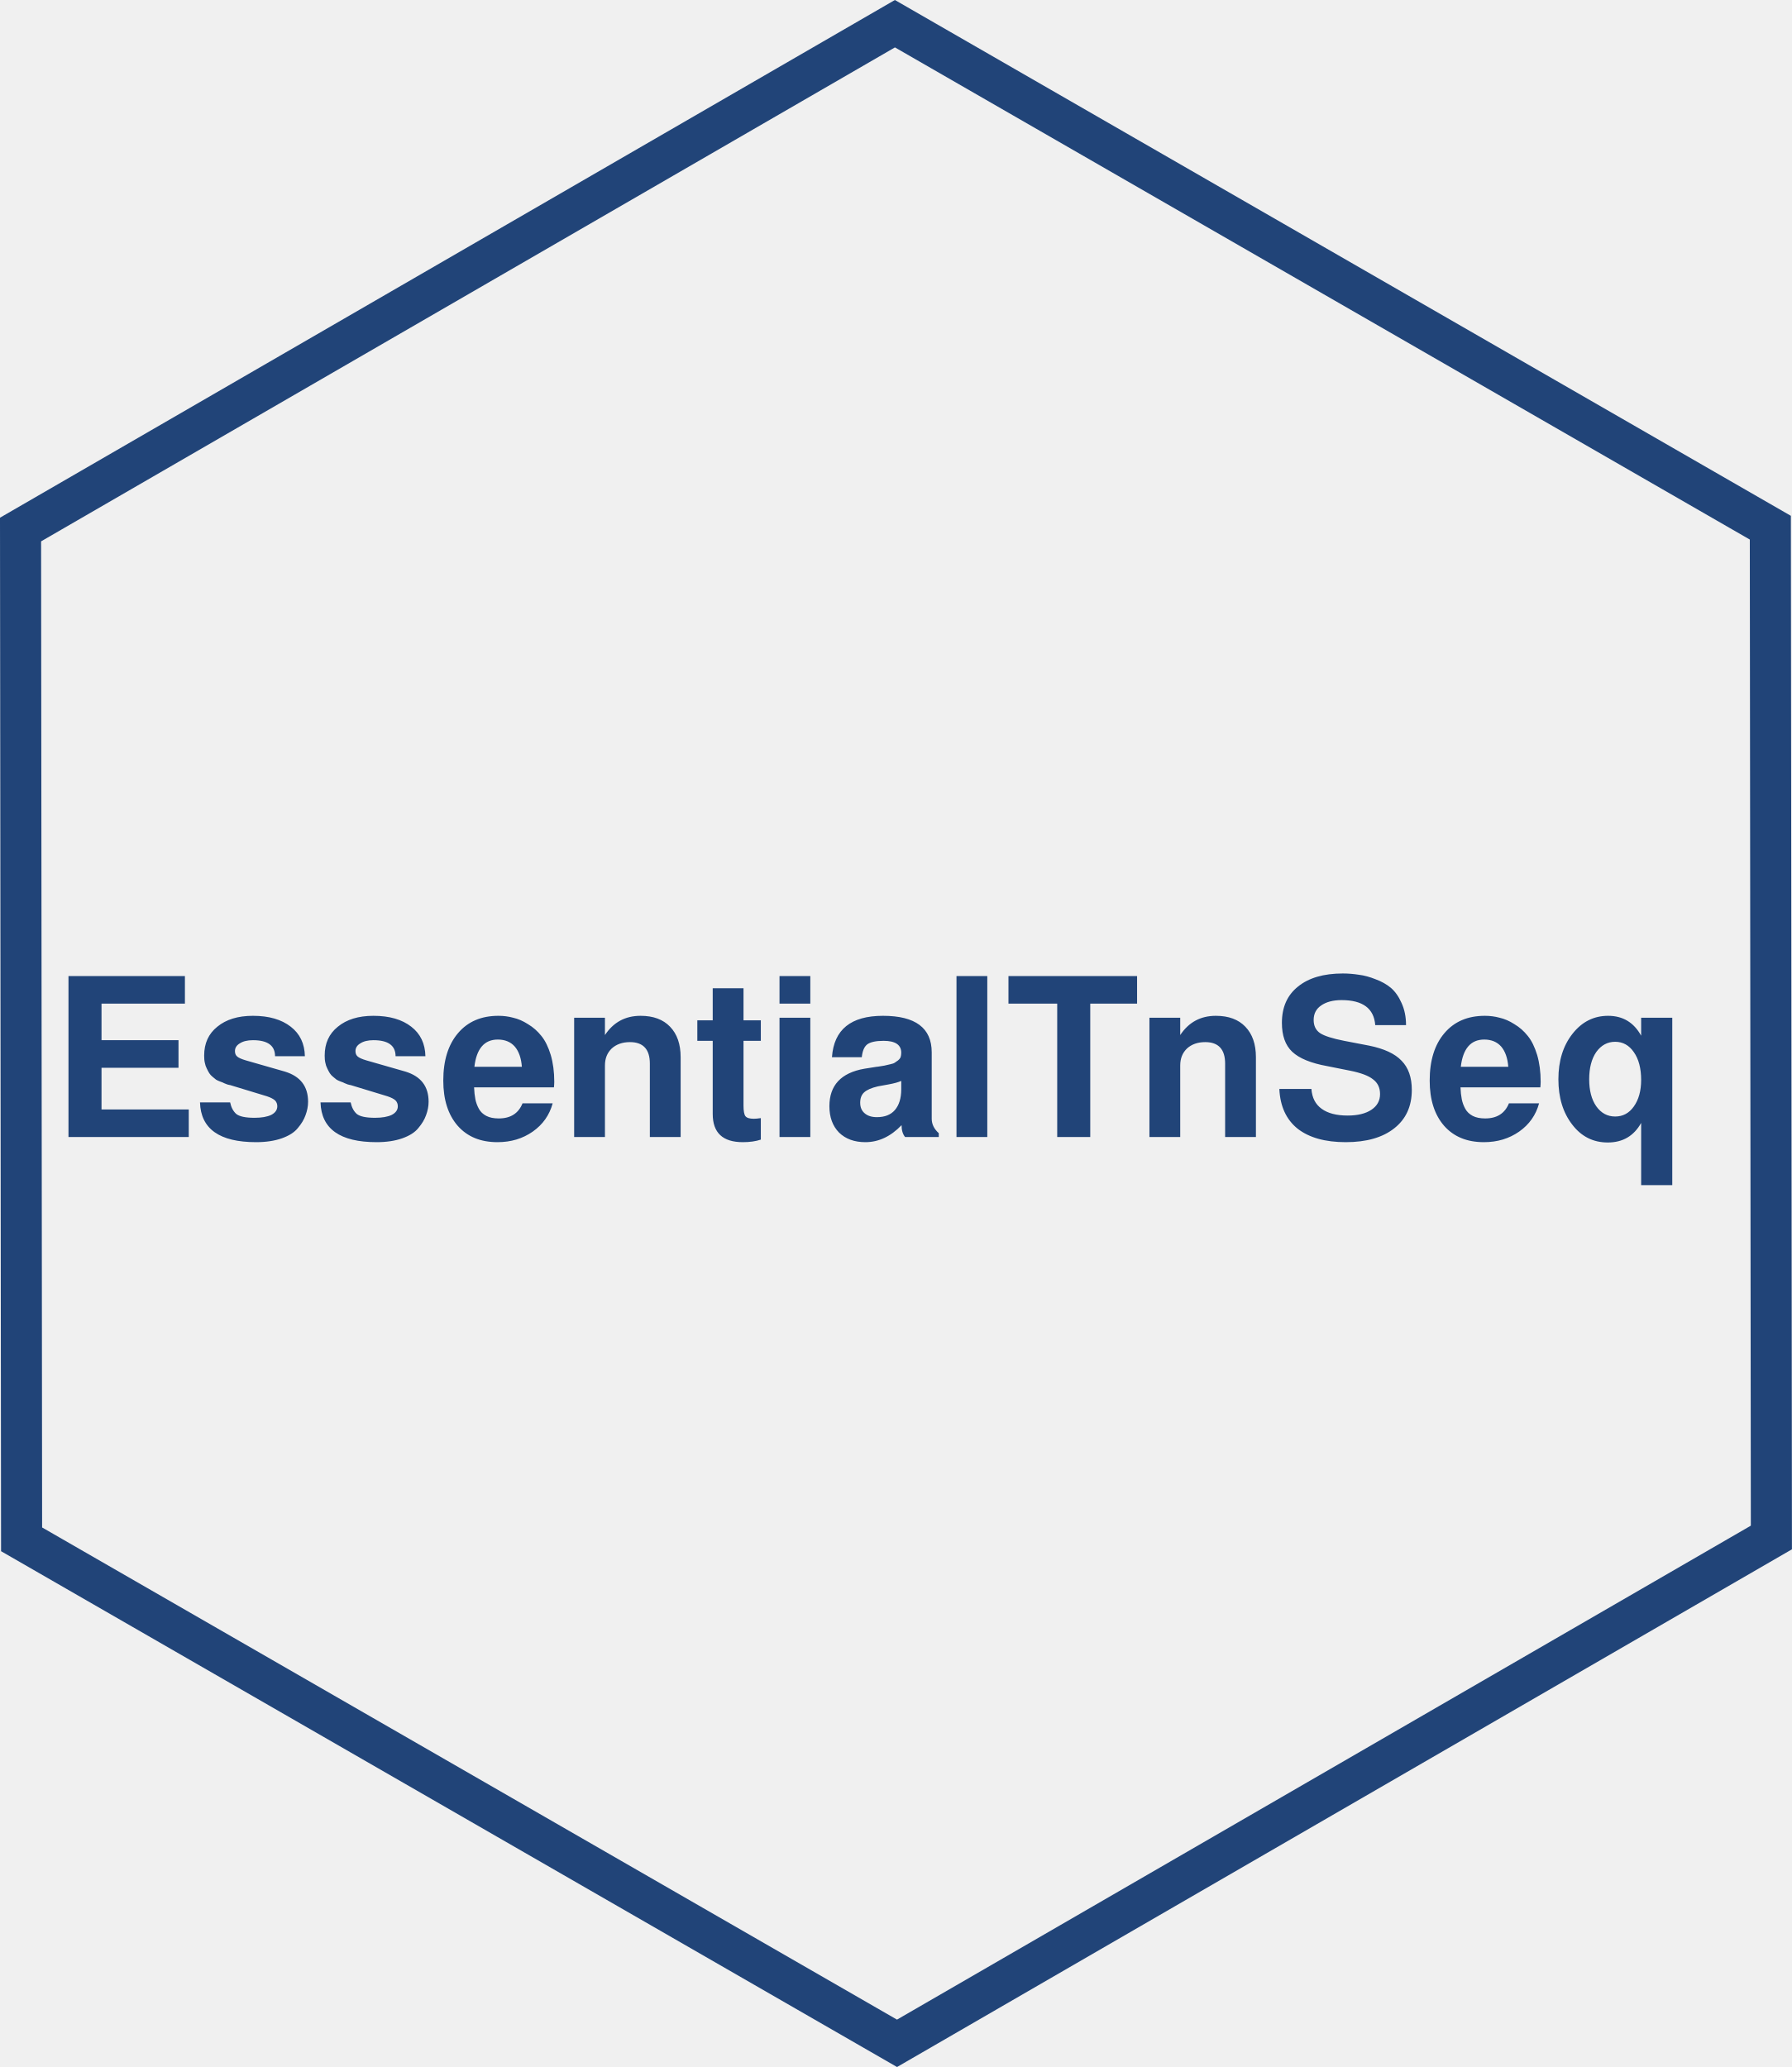
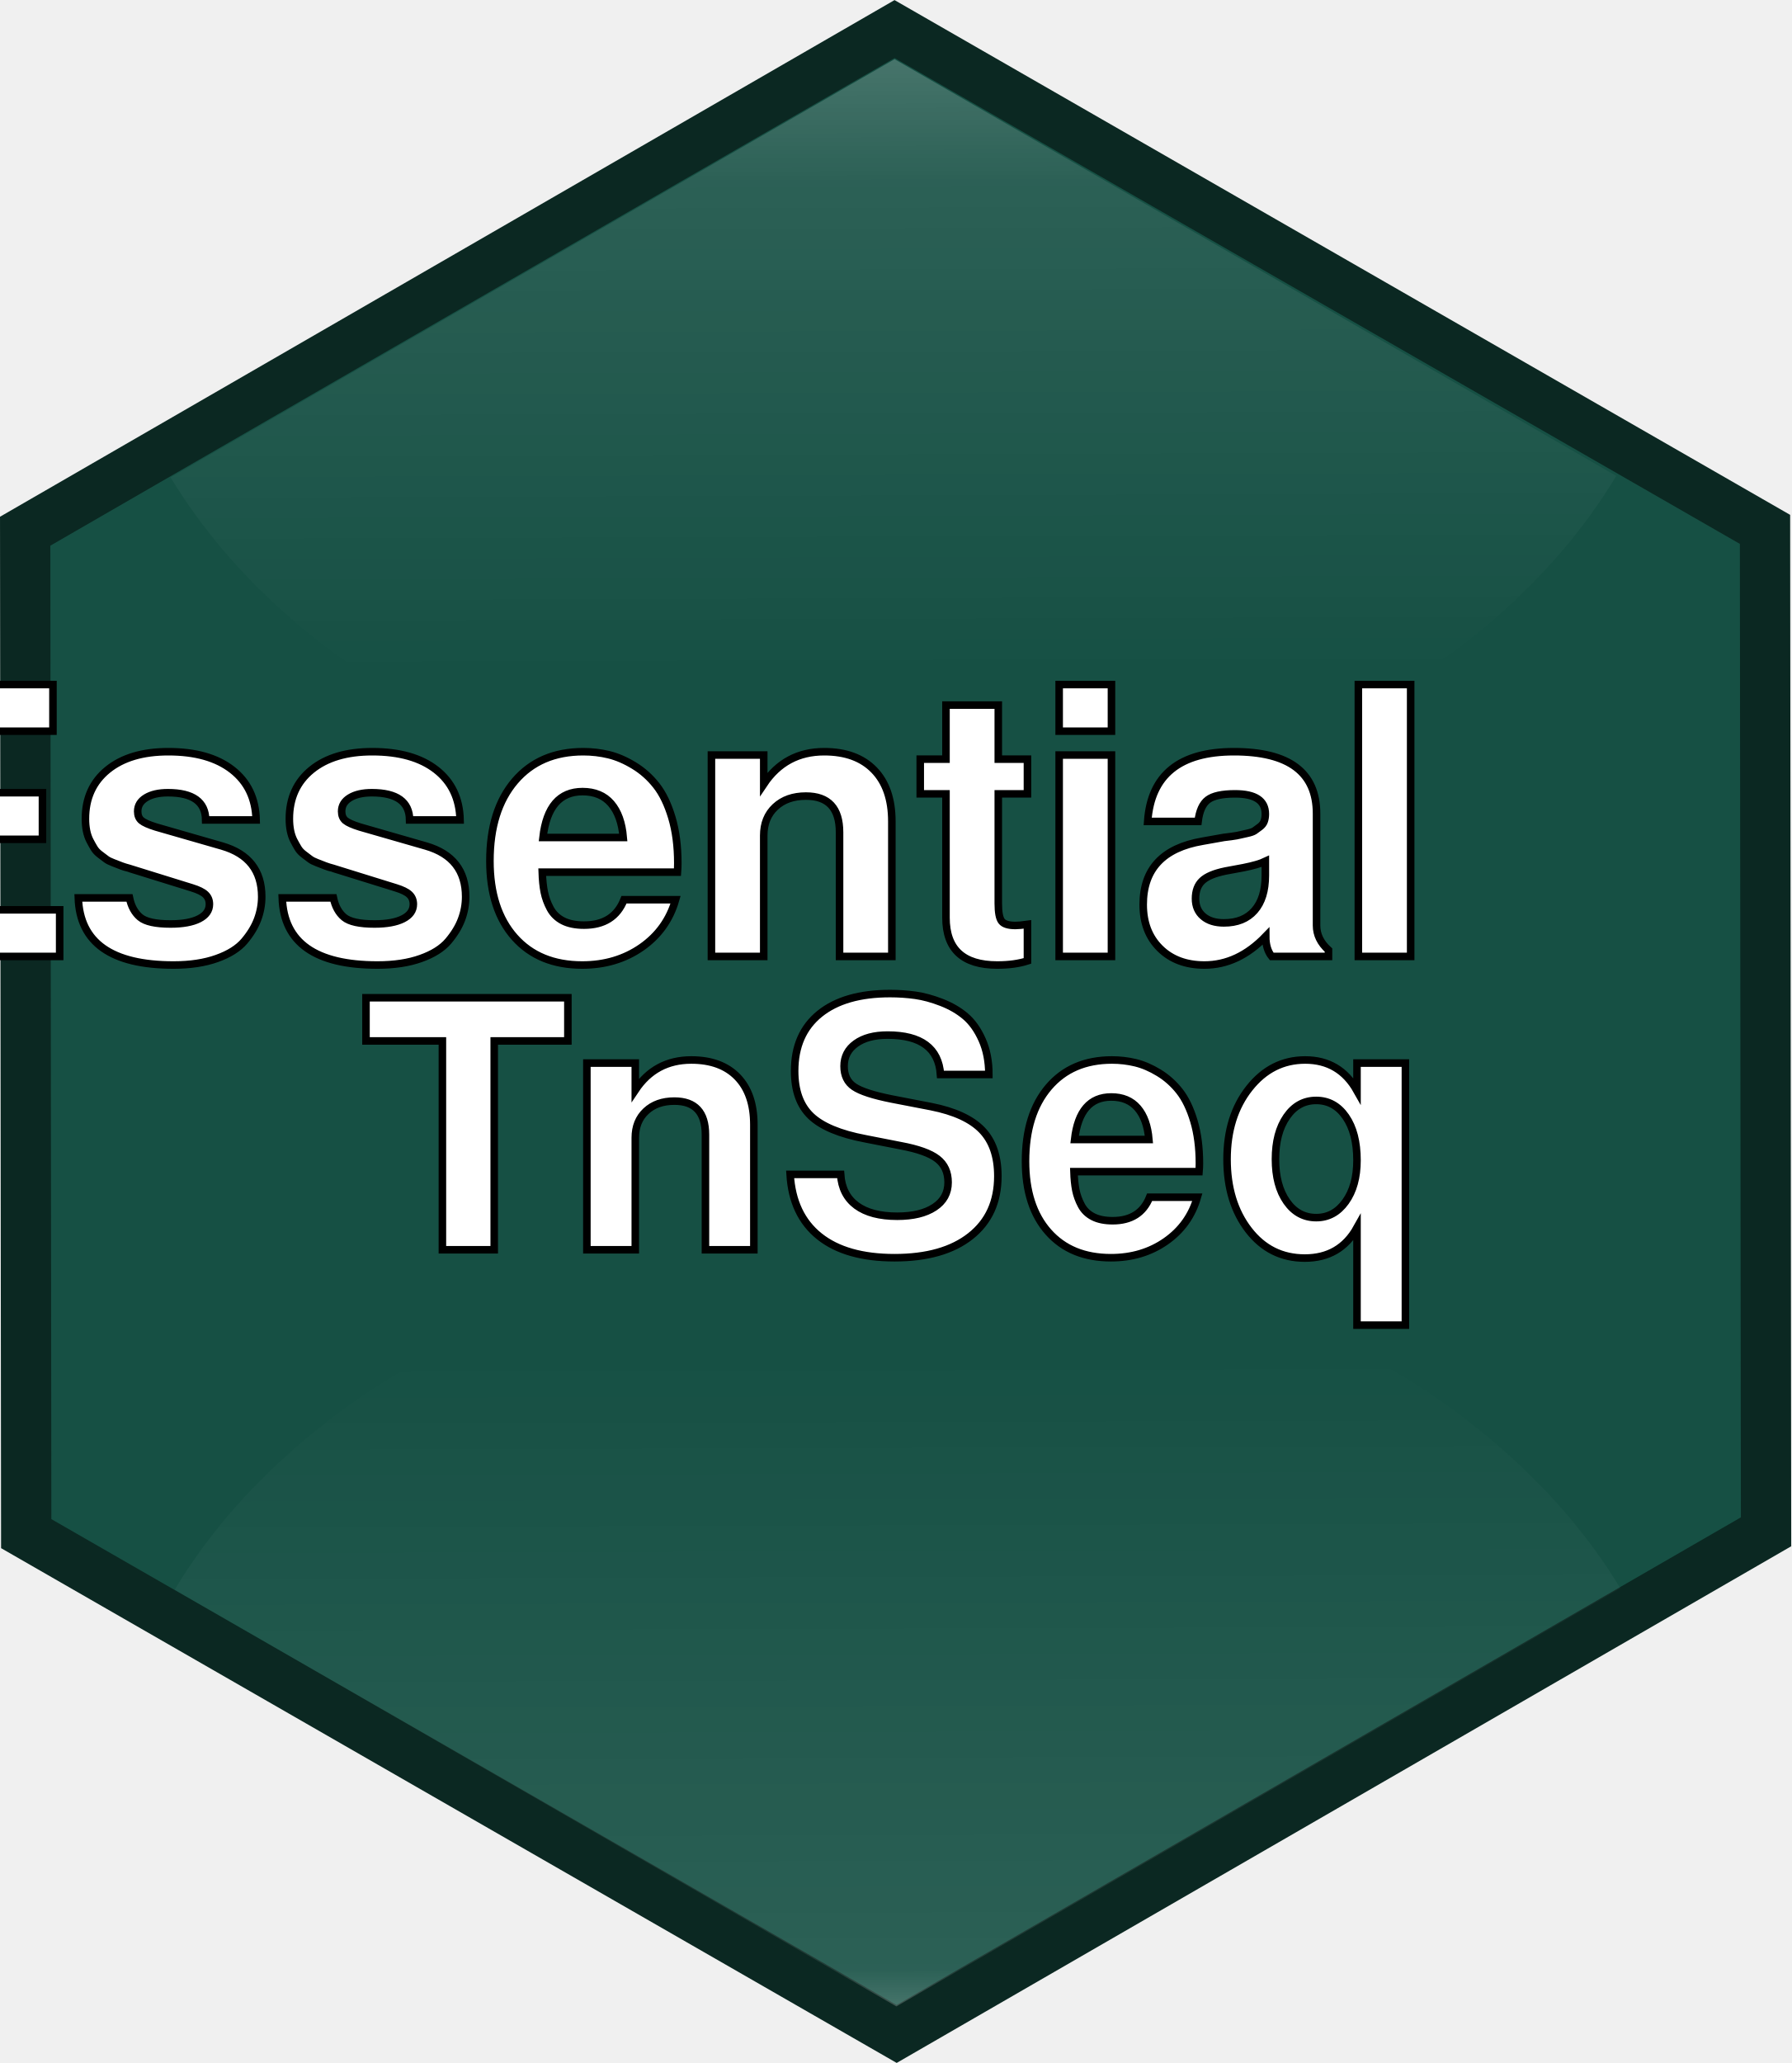
- <svg xmlns="http://www.w3.org/2000/svg" id="logo-dark" data-name="logo-dark" viewBox="0 0 87.29 100.708" version="1.1" width="87.29" height="100.708">
+ <svg xmlns="http://www.w3.org/2000/svg" xmlns:xlink="http://www.w3.org/1999/xlink" id="logo-dark" data-name="logo-dark" viewBox="0 0 712.822 820.761" version="1.1" width="7.425in" height="8.55in">
  <defs id="defs4">
+     <linearGradient gradientTransform="matrix(1,0,0,-1,0,852)" y2="510.87" x2="367.435" y1="974.39" x1="366.135" gradientUnits="userSpaceOnUse" id="linearGradient883">
+       <stop id="stop877" style="stop-color:#FFFFFF;stop-opacity:0.83" offset="0" />
+       <stop id="stop879" style="stop-color:#FFFFFF;stop-opacity:0.37" offset="0.057" />
+       <stop id="stop881" style="stop-color:#FFFFFF;stop-opacity:0" offset="1" />
+     </linearGradient>
    <style id="style2">  
  .arch-path {
    fill: #323232;
  }
</style>
+     <linearGradient id="SVGID_1_" gradientUnits="userSpaceOnUse" x1="366.135" y1="974.39" x2="367.435" y2="510.87" gradientTransform="matrix(1,0,0,-1,0,852)">
+       <stop offset="0" style="stop-color:#FFFFFF;stop-opacity:0.83" id="stop8" />
+       <stop offset="0.203" style="stop-color:#FFFFFF;stop-opacity:0.37" id="stop10" />
+       <stop offset="1" style="stop-color:#FFFFFF;stop-opacity:0" id="stop12" />
+     </linearGradient>
+     <linearGradient xlink:href="#SVGID_1_" id="linearGradient837" x1="401.711" y1="178.355" x2="402.493" y2="420.397" gradientUnits="userSpaceOnUse" gradientTransform="translate(-46.17046,-154.8211)" />
+     <linearGradient gradientTransform="rotate(180,379.4337,488.3207)" xlink:href="#linearGradient883" id="linearGradient837-4" x1="401.711" y1="178.355" x2="402.493" y2="435.255" gradientUnits="userSpaceOnUse" />
  </defs>
-   <path style="opacity:1;fill:none;fill-opacity:1;stroke:#214478;stroke-width:1.449;stroke-linecap:butt;stroke-miterlimit:4;stroke-dasharray:none;stroke-dashoffset:0;stroke-opacity:1" id="path818" d="M -20.136,40.381 -50.987,58.236 -81.875,40.446 -81.912,4.801 -51.061,-13.054 -20.173,4.736 Z" transform="matrix(1.380613,0,0,1.380268,114.0896,19.1728)" />
-   <text xml:space="preserve" style="font-style:normal;font-variant:normal;font-weight:600;font-stretch:normal;font-size:10.754px;line-height:1.25;font-family:FreeSans;-inkscape-font-specification:'FreeSans, Semi-Bold';font-variant-ligatures:normal;font-variant-caps:normal;font-variant-numeric:normal;font-feature-settings:normal;text-align:start;letter-spacing:0px;word-spacing:0px;writing-mode:lr-tb;text-anchor:start;fill:#214478;fill-opacity:1;stroke:none;stroke-width:1" x="2.475" y="55.401" id="text819">
-     <tspan id="tspan817" x="2.475" y="55.401" style="stroke-width:1">EssentialTnSeq</tspan>
-   </text>
+   <path style="opacity:1;fill:#165044;fill-opacity:1;stroke:#0b2822;stroke-width:1.785;stroke-linecap:butt;stroke-miterlimit:4;stroke-dasharray:none;stroke-dashoffset:0;stroke-opacity:1" id="path818" d="M -20.136,40.381 -50.987,58.236 -81.875,40.446 -81.912,4.801 -51.061,-13.054 -20.173,4.736 Z" transform="matrix(11.21448,0,0,11.18946,928.6184,157.6031)" />
+   <path class="st1" d="m 355.391,328.134 c 128.2,0 238.6,-57 287.8,-138.8 l -287.2,-165.8 v 0 L 67.891,189.934 c 49.4,81.5 159.5,138.2 287.5,138.2 z" id="path15" style="opacity:0.25;fill:url(#linearGradient837);fill-opacity:1;fill-rule:nonzero" />
+   <g id="g849" transform="translate(-46.17046,-154.8211)">
+     <text transform="scale(1.000893,0.9991076)" id="text819" y="535.811" x="400.054" style="font-style:normal;font-variant:normal;font-weight:600;font-stretch:normal;font-size:148.51px;line-height:1.25;font-family:FreeSans;-inkscape-font-specification:'FreeSans, Semi-Bold';font-variant-ligatures:normal;font-variant-caps:normal;font-variant-numeric:normal;font-feature-settings:normal;text-align:center;letter-spacing:0px;word-spacing:0px;writing-mode:lr-tb;text-anchor:middle;fill:#ffffff;fill-opacity:1;stroke:#000000;stroke-width:3;stroke-miterlimit:4;stroke-dasharray:none" xml:space="preserve">
+       <tspan style="stroke-width:3;stroke-miterlimit:4;stroke-dasharray:none" y="535.811" x="400.054" id="tspan839">Essential</tspan>
+     </text>
+     <text id="text843" y="652.006" x="187.71" style="font-style:normal;font-variant:normal;font-weight:600;font-stretch:normal;font-size:137.569px;line-height:1.25;font-family:FreeSans;-inkscape-font-specification:'FreeSans, Semi-Bold';font-variant-ligatures:normal;font-variant-caps:normal;font-variant-numeric:normal;font-feature-settings:normal;text-align:start;letter-spacing:0px;word-spacing:0px;writing-mode:lr-tb;text-anchor:start;fill:#ffffff;fill-opacity:1;stroke:#000000;stroke-width:3;stroke-miterlimit:4;stroke-dasharray:none" xml:space="preserve" transform="scale(0.9999226,1.000077)">
+       <tspan style="fill:#ffffff;stroke:#000000;stroke-width:3;stroke-miterlimit:4;stroke-dasharray:none" y="652.006" x="187.71" id="tspan841">TnSeq</tspan>
+     </text>
+   </g>
+   <path class="st1" d="m 357.306,493.686 c -128.2,0 -238.6,57 -287.8,138.8 l 287.2,165.8 v 0 l 288.1,-166.4 c -49.4,-81.5 -159.5,-138.2 -287.5,-138.2 z" id="path15-9" style="opacity:0.25;fill:url(#linearGradient837-4);fill-opacity:1;fill-rule:nonzero" />
</svg>
